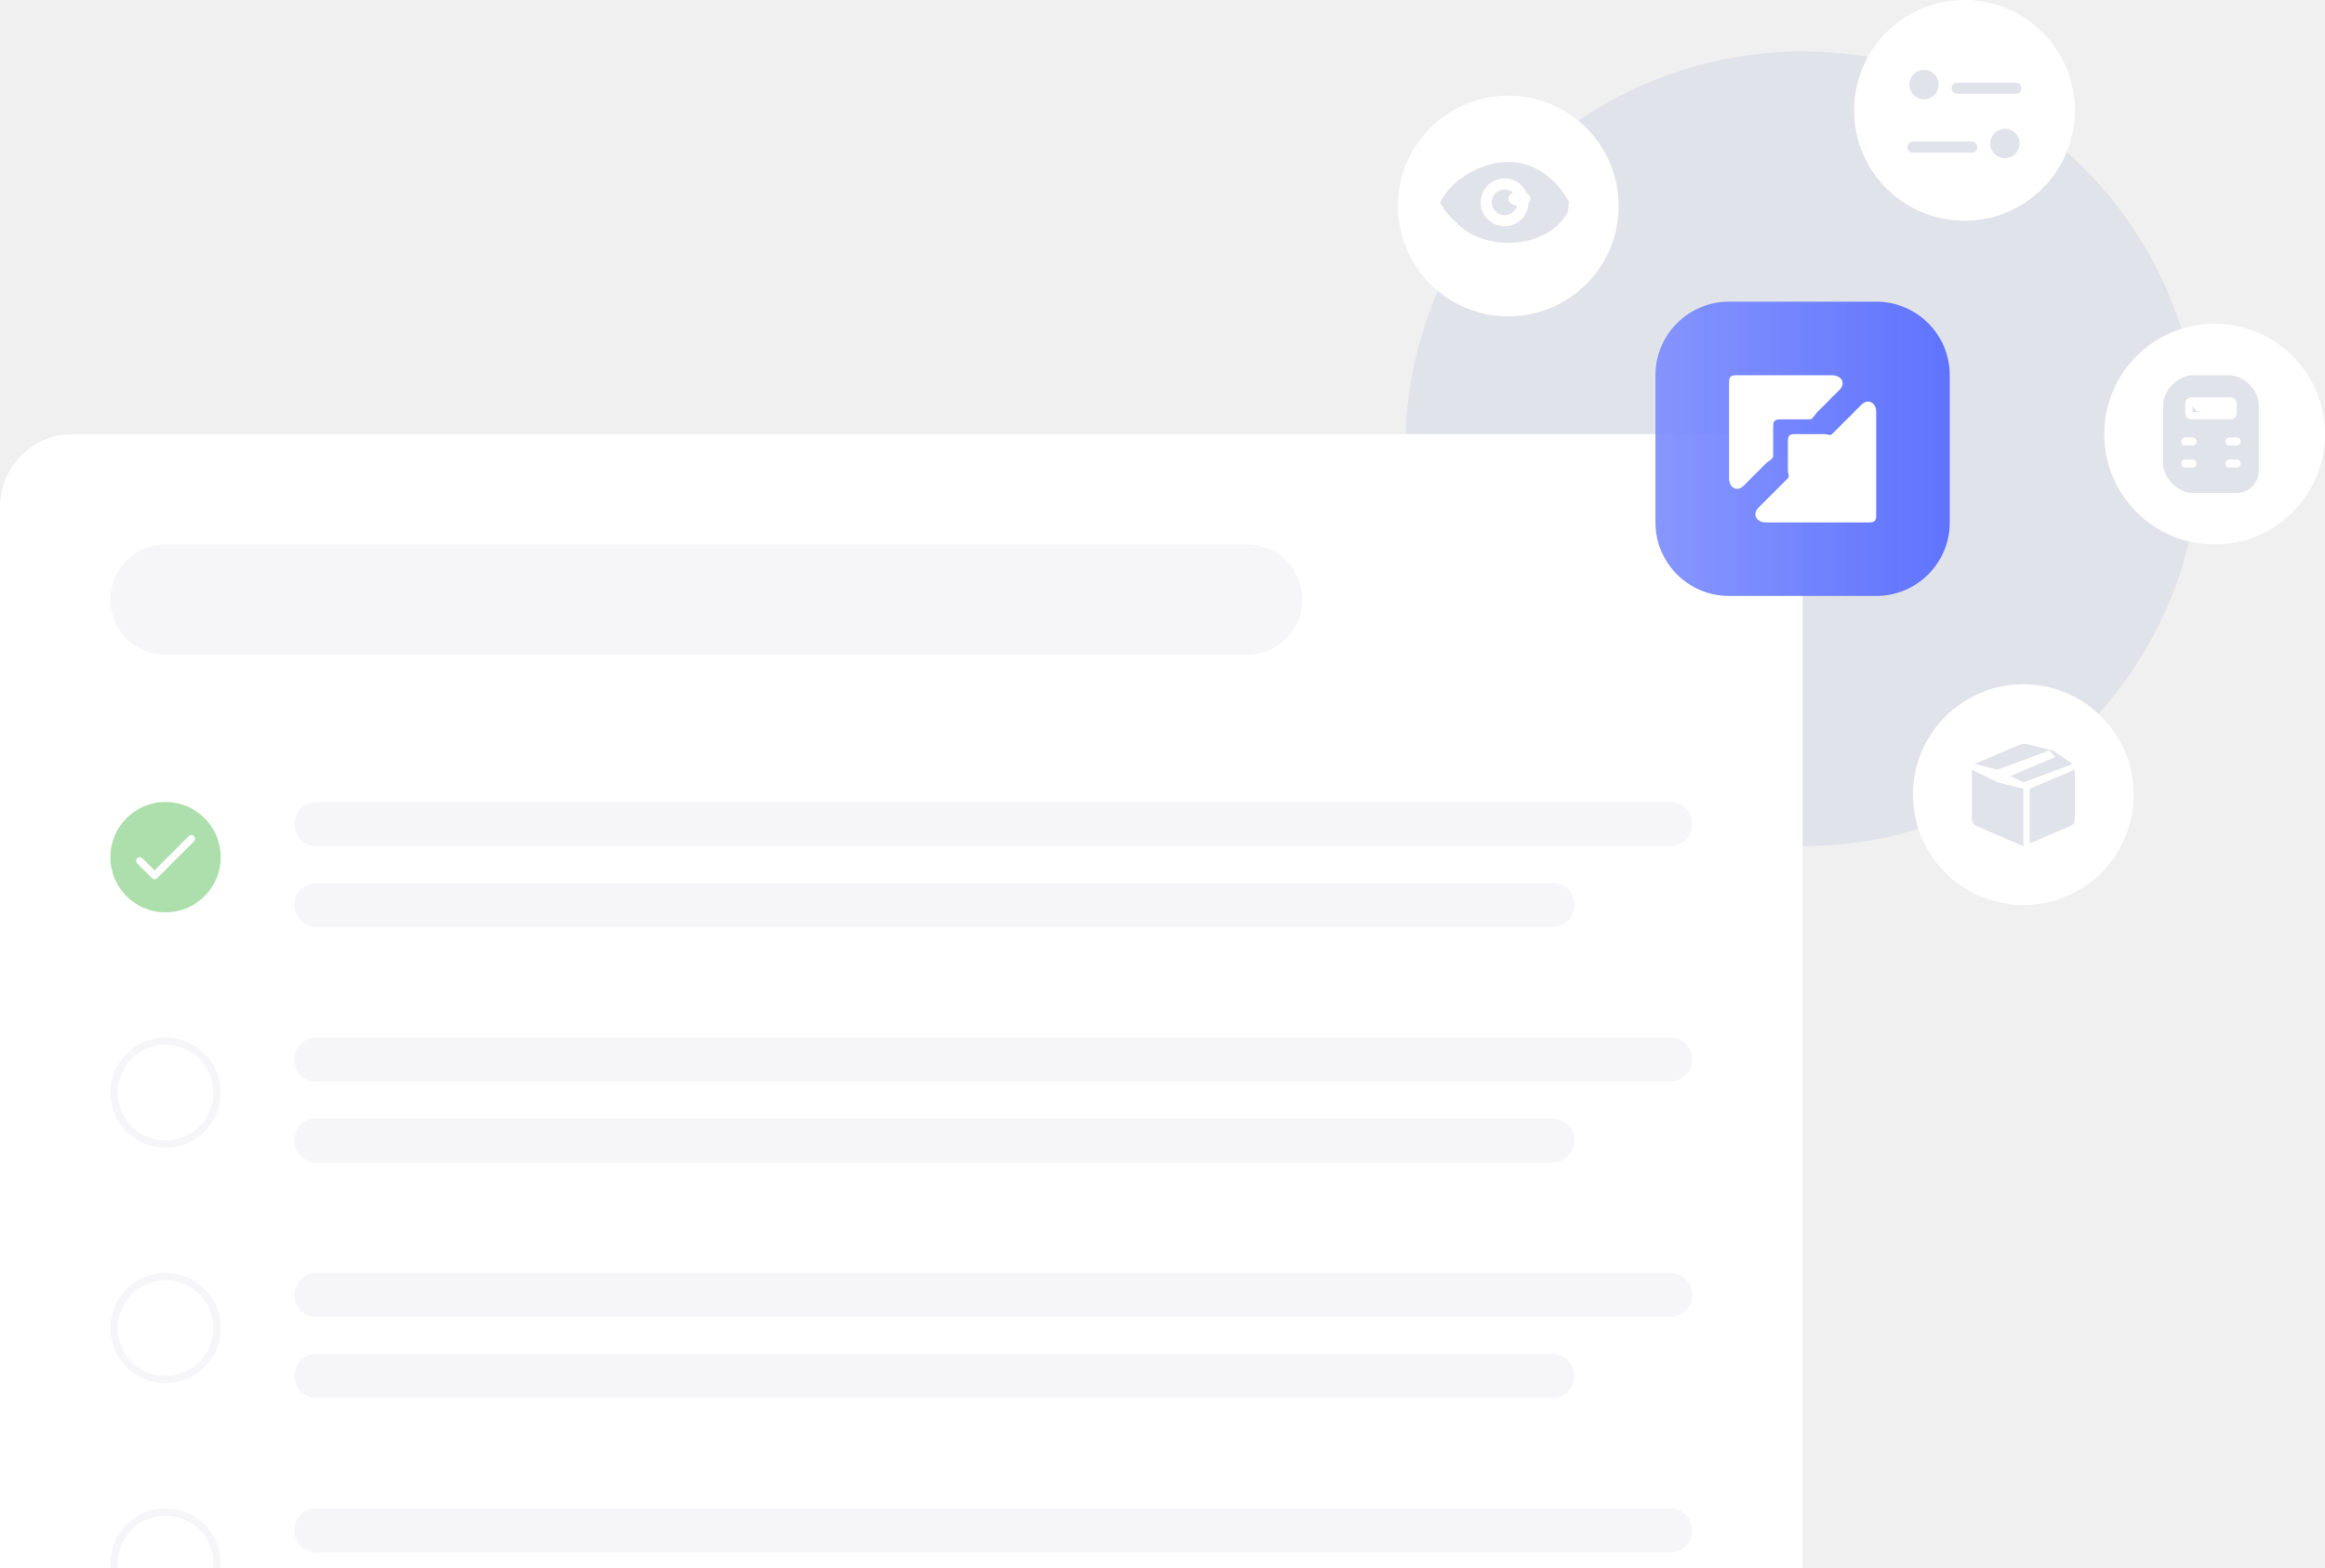
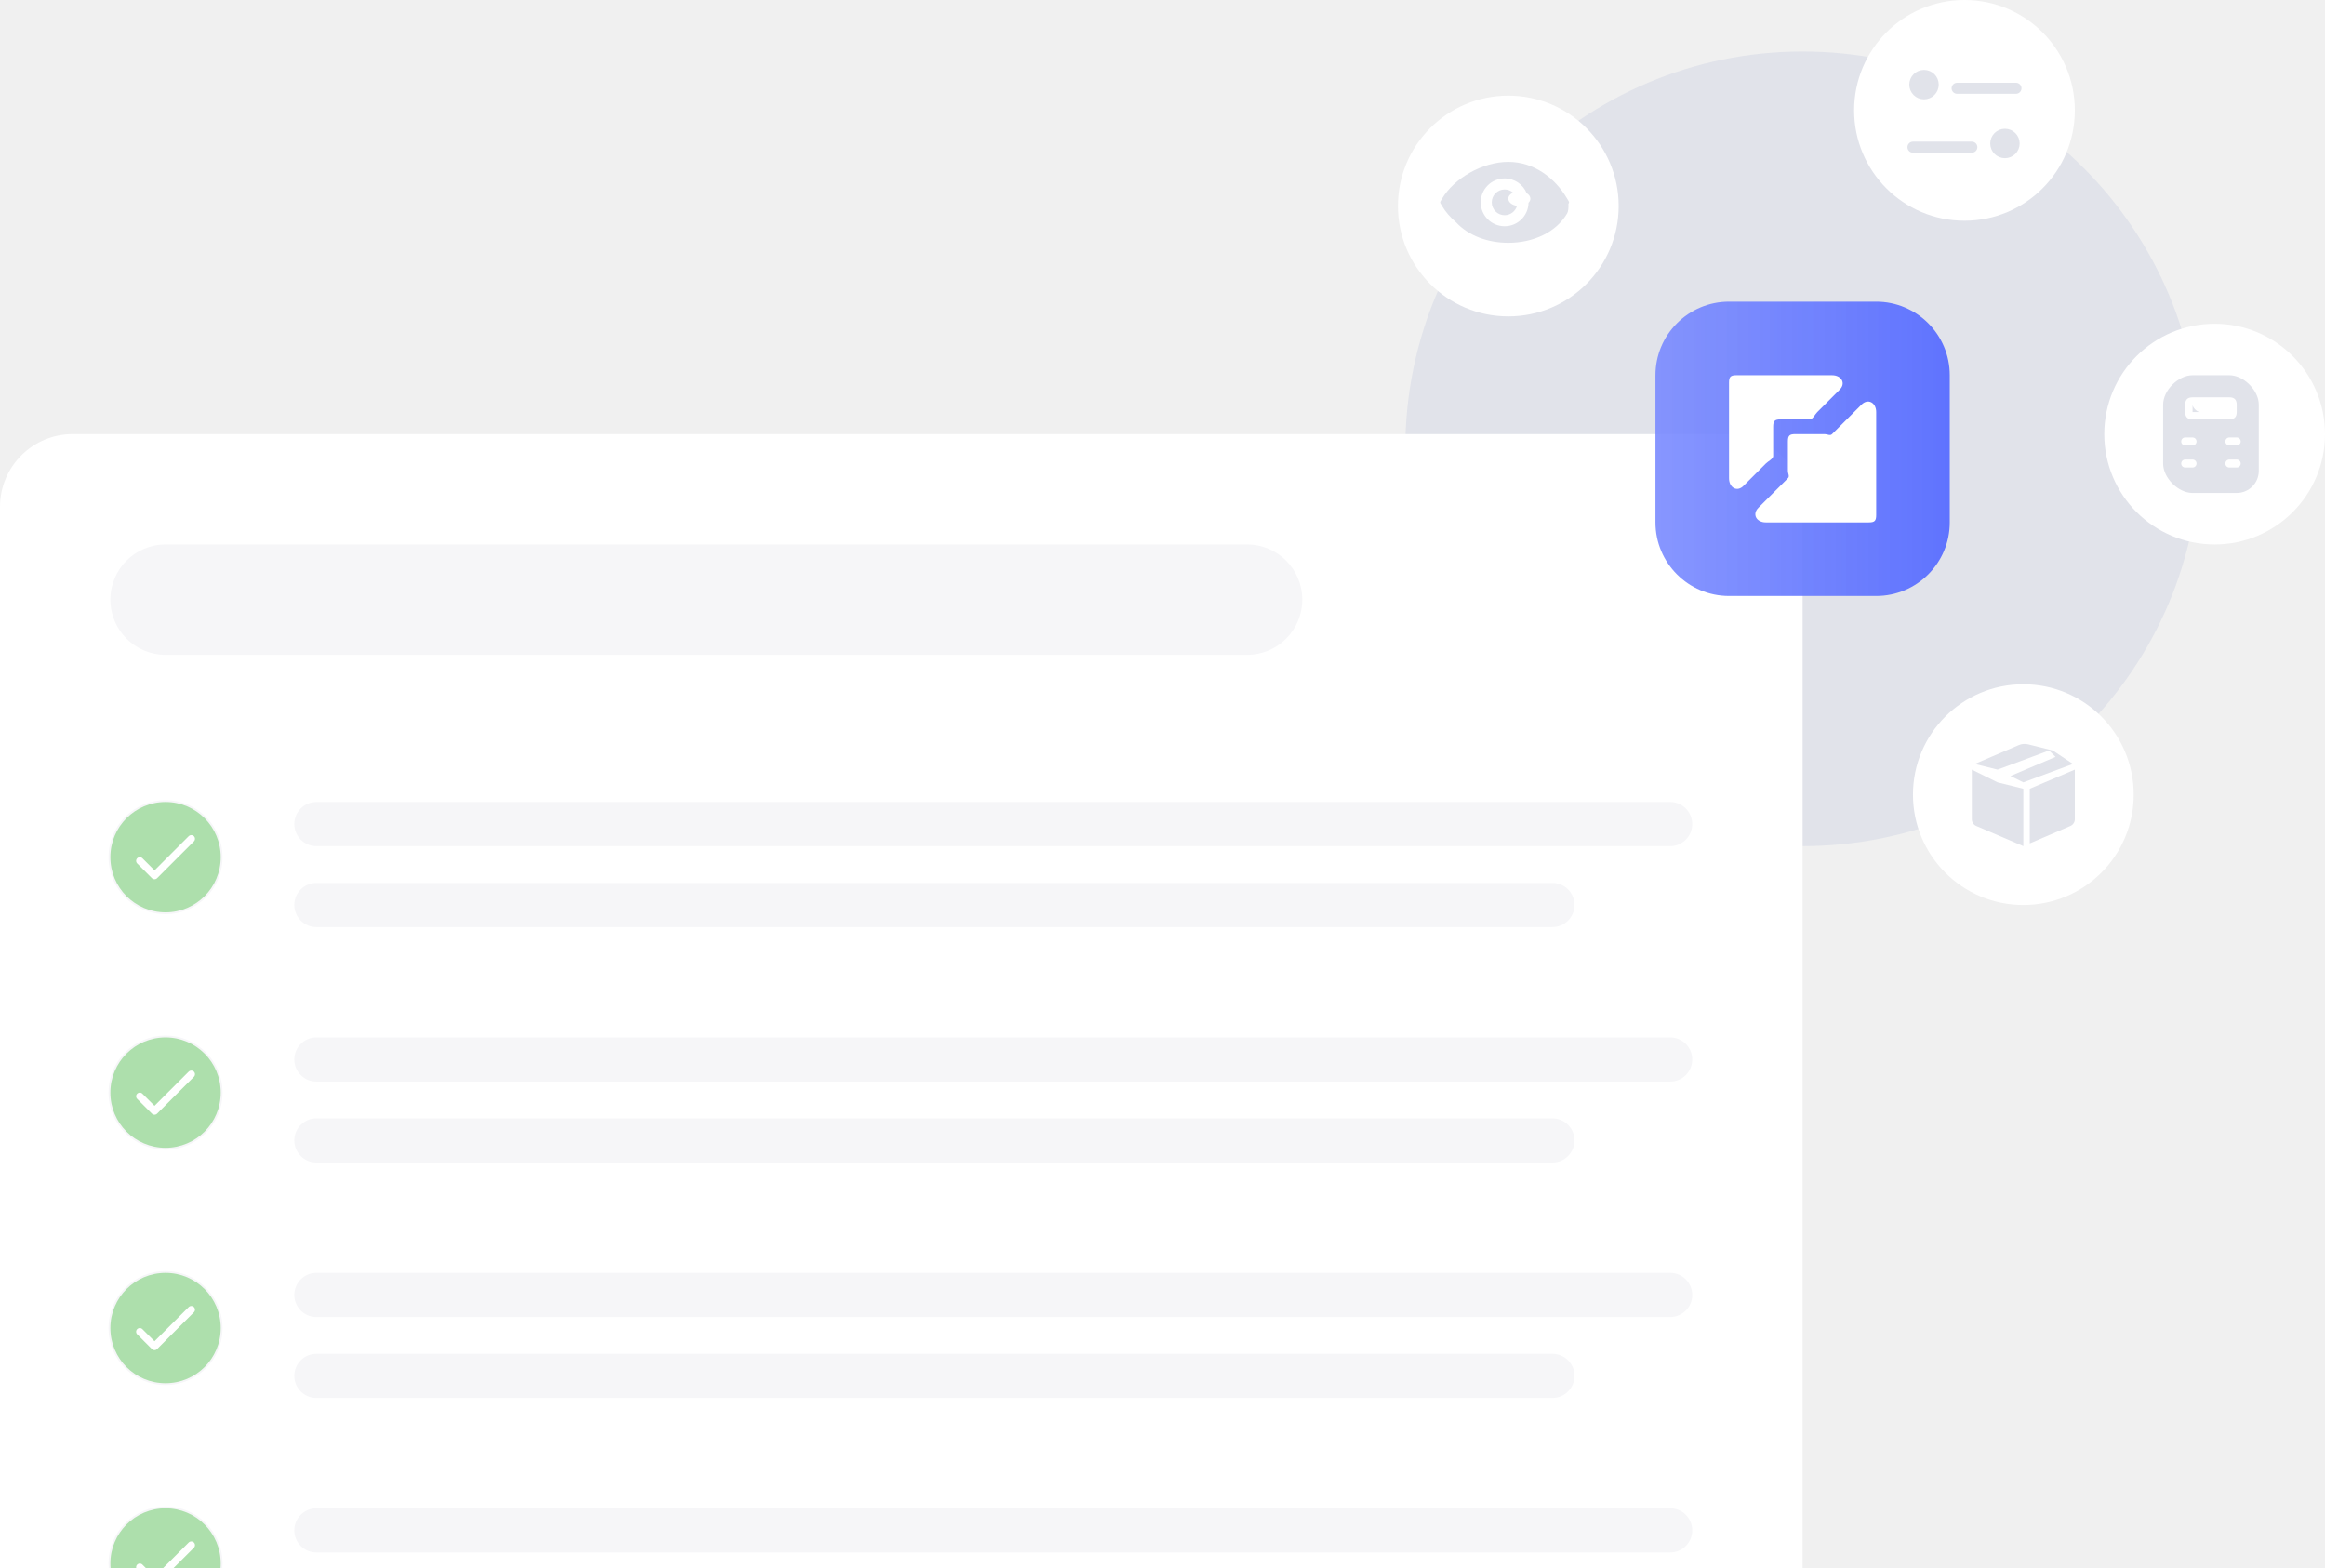
<svg xmlns="http://www.w3.org/2000/svg" width="316" height="213" viewBox="0 0 316 213" fill="none">
+   <style>
+     /* Анимации последовательного появления галочек */
+     .chk-1 { animation: show-chk-1 4s infinite; transform-origin: 22.5px 116.5px; }
+     .chk-2 { animation: show-chk-2 4s infinite; transform-origin: 22.5px 148.5px; }
+     .chk-3 { animation: show-chk-3 4s infinite; transform-origin: 22.5px 180.5px; }
+     .chk-4 { animation: show-chk-4 4s infinite; transform-origin: 22.5px 212.5px; }
+ 
+     /* Ключевые кадры: галочки */
+     @keyframes show-chk-1 {
+         0%, 5% { opacity: 0; transform: scale(0.5); }
+         10%, 90% { opacity: 1; transform: scale(1); }
+         95%, 100% { opacity: 0; transform: scale(0.5); }
+     }
+     @keyframes show-chk-2 {
+         0%, 25% { opacity: 0; transform: scale(0.5); }
+         30%, 90% { opacity: 1; transform: scale(1); }
+         95%, 100% { opacity: 0; transform: scale(0.5); }
+     }
+     @keyframes show-chk-3 {
+         0%, 45% { opacity: 0; transform: scale(0.5); }
+         50%, 90% { opacity: 1; transform: scale(1); }
+         95%, 100% { opacity: 0; transform: scale(0.5); }
+     }
+     @keyframes show-chk-4 {
+         0%, 65% { opacity: 0; transform: scale(0.5); }
+         70%, 90% { opacity: 1; transform: scale(1); }
+         95%, 100% { opacity: 0; transform: scale(0.5); }
+     }
+ 
+     /* Анимация иконок по правому кругу (по часовой стрелке) */
+     .ring-icon-1 { animation: show-ring-2 4s infinite; transform-origin: 267px 15px; } /* Верхняя */
+     .ring-icon-2 { animation: show-ring-3 4s infinite; transform-origin: 301px 59px; } /* Правая */
+     .ring-icon-3 { animation: show-ring-4 4s infinite; transform-origin: 275px 108px; } /* Нижняя-правая */
+     .ring-icon-4 { animation: show-ring-1 4s infinite; transform-origin: 205px 28px; } /* Левая */
+ 
+     /* Ключевые кадры для кольца */
+     @keyframes show-ring-1 {
+         0%, 5% { opacity: 0; transform: scale(0.5); }
+         10%, 85% { opacity: 1; transform: scale(1); }
+         95%, 100% { opacity: 0; transform: scale(0.5); }
+     }
+     @keyframes show-ring-2 {
+         0%, 20% { opacity: 0; transform: scale(0.5); }
+         25%, 85% { opacity: 1; transform: scale(1); }
+         95%, 100% { opacity: 0; transform: scale(0.5); }
+     }
+     @keyframes show-ring-3 {
+         0%, 35% { opacity: 0; transform: scale(0.5); }
+         40%, 85% { opacity: 1; transform: scale(1); }
+         95%, 100% { opacity: 0; transform: scale(0.5); }
+     }
+     @keyframes show-ring-4 {
+         0%, 50% { opacity: 0; transform: scale(0.5); }
+         55%, 85% { opacity: 1; transform: scale(1); }
+         95%, 100% { opacity: 0; transform: scale(0.5); }
+     }
+ </style>
  <circle cx="245" cy="61" r="54" fill="#E1E3EA" />
-   <circle cx="275" cy="108" r="15" fill="white" />
-   <path fill-rule="evenodd" clip-rule="evenodd" d="M268 111.341C268 111.741 268.238 112.102 268.606 112.26L275 115L275 115H275V107.2L271.5 106.333L268 104.6V111.341ZM268.394 103.831L271.5 104.6L278.5 102L279.375 102.867L273.25 105.467L275 106.333L281.743 103.829L279 102L275.654 101.163C275.23 101.057 274.782 101.093 274.381 101.265L268.394 103.831ZM282 104.6L275.875 107.2V114.625L281.394 112.26C281.762 112.102 282 111.741 282 111.341V104.6Z" fill="#E1E3EA" />
-   <circle cx="301" cy="59" r="15" fill="white" />
-   <path d="M303 51C304.648 51 306.369 52.464 306.861 54.097C306.868 54.119 306.873 54.142 306.88 54.164C306.893 54.211 306.905 54.259 306.916 54.307C306.969 54.529 307 54.761 307 55V64C307 65.657 305.657 67 304 67H298C297.94 67 297.881 66.998 297.822 66.994C297.816 66.994 297.811 66.993 297.805 66.992C297.634 66.981 297.468 66.954 297.306 66.916C297.264 66.906 297.222 66.895 297.18 66.884C297.151 66.876 297.122 66.869 297.094 66.86C295.464 66.367 294 64.649 294 63V55C294 53.048 296.051 51 298 51H303ZM297 62.459C296.701 62.459 296.459 62.701 296.459 63C296.459 63.299 296.701 63.541 297 63.541H298C298.299 63.541 298.541 63.299 298.541 63C298.541 62.701 298.299 62.459 298 62.459H297ZM303 62.459C302.701 62.459 302.459 62.701 302.459 63C302.459 63.299 302.701 63.541 303 63.541H304C304.299 63.541 304.541 63.299 304.541 63C304.541 62.701 304.299 62.459 304 62.459H303ZM297 59.459C296.701 59.459 296.459 59.701 296.459 60C296.459 60.299 296.701 60.541 297 60.541H298C298.299 60.541 298.541 60.299 298.541 60C298.541 59.701 298.299 59.459 298 59.459H297ZM303 59.459C302.701 59.459 302.459 59.701 302.459 60C302.459 60.299 302.701 60.541 303 60.541H304C304.299 60.541 304.541 60.299 304.541 60C304.541 59.701 304.299 59.459 304 59.459H303ZM298 54C297.288 54 297 54.356 297 55V56C297 56.644 297.288 57 298 57H303C303.712 57 304 56.644 304 56V55C304 54.356 303.712 54 303 54H298ZM298 55C298 55.368 298.586 56 299 56H298V55Z" fill="#E1E3EA" />
-   <circle cx="267" cy="15" r="15" fill="white" />
-   <path d="M274 12L266 12" stroke="#E1E3EA" stroke-width="1.5" stroke-linecap="round" stroke-linejoin="round" />
-   <circle cx="1.5" cy="1.5" r="1.5" transform="matrix(-1 0 0 1 263 10)" fill="#E1E3EA" stroke="#E1E3EA" />
-   <path d="M260 20L268 20" stroke="#E1E3EA" stroke-width="1.5" stroke-linecap="round" stroke-linejoin="round" />
-   <circle cx="272.5" cy="19.5" r="1.5" fill="#E1E3EA" stroke="#E1E3EA" />
-   <circle cx="205" cy="28" r="15" fill="white" />
-   <path fill-rule="evenodd" clip-rule="evenodd" d="M205 22C208.523 22 211.352 24.235 212.952 26.92C212.968 26.947 212.985 26.973 213.001 27C213.003 27.003 213.004 27.005 213.005 27.008C213.27 27.459 213.324 27.455 213.168 27.719C213.203 28.198 213.148 28.748 213.001 29C211.491 31.589 208.376 33 205.001 33C202.206 33 199.591 32.032 197.916 30.229C197.127 29.554 196.466 28.796 196 28C195.66 27.419 195.66 27.581 196 27C197.592 24.28 201.442 22 205 22ZM204.5 24.25C202.705 24.25 201.25 25.705 201.25 27.5C201.25 29.295 202.705 30.75 204.5 30.75C206.277 30.75 207.719 29.324 207.748 27.554C207.907 27.395 208 27.205 208 27C208 26.705 207.808 26.442 207.504 26.259C207.016 25.08 205.855 24.25 204.5 24.25ZM204.5 25.75C204.938 25.75 205.338 25.913 205.645 26.179C205.255 26.359 205 26.66 205 27C205 27.48 205.507 27.879 206.183 27.977C205.975 28.711 205.301 29.25 204.5 29.25C203.534 29.25 202.75 28.466 202.75 27.5C202.75 26.534 203.534 25.75 204.5 25.75Z" fill="#E1E3EA" />
+   <g class="ring-icon-3">
+     <circle cx="275" cy="108" r="15" fill="white" />
+     <path fill-rule="evenodd" clip-rule="evenodd" d="M268 111.341C268 111.741 268.238 112.102 268.606 112.26L275 115L275 115H275V107.2L271.5 106.333L268 104.6V111.341ZM268.394 103.831L271.5 104.6L278.5 102L279.375 102.867L273.25 105.467L275 106.333L281.743 103.829L279 102L275.654 101.163C275.23 101.057 274.782 101.093 274.381 101.265L268.394 103.831ZM282 104.6L275.875 107.2V114.625L281.394 112.26C281.762 112.102 282 111.741 282 111.341V104.6Z" fill="#E1E3EA" />
+   </g>
+   <g class="ring-icon-2">
+     <circle cx="301" cy="59" r="15" fill="white" />
+     <path d="M303 51C304.648 51 306.369 52.464 306.861 54.097C306.868 54.119 306.873 54.142 306.88 54.164C306.893 54.211 306.905 54.259 306.916 54.307C306.969 54.529 307 54.761 307 55V64C307 65.657 305.657 67 304 67H298C297.94 67 297.881 66.998 297.822 66.994C297.816 66.994 297.811 66.993 297.805 66.992C297.634 66.981 297.468 66.954 297.306 66.916C297.264 66.906 297.222 66.895 297.18 66.884C297.151 66.876 297.122 66.869 297.094 66.86C295.464 66.367 294 64.649 294 63V55C294 53.048 296.051 51 298 51H303ZM297 62.459C296.701 62.459 296.459 62.701 296.459 63C296.459 63.299 296.701 63.541 297 63.541H298C298.299 63.541 298.541 63.299 298.541 63C298.541 62.701 298.299 62.459 298 62.459H297ZM303 62.459C302.701 62.459 302.459 62.701 302.459 63C302.459 63.299 302.701 63.541 303 63.541H304C304.299 63.541 304.541 63.299 304.541 63C304.541 62.701 304.299 62.459 304 62.459H303ZM297 59.459C296.701 59.459 296.459 59.701 296.459 60C296.459 60.299 296.701 60.541 297 60.541H298C298.299 60.541 298.541 60.299 298.541 60C298.541 59.701 298.299 59.459 298 59.459H297ZM303 59.459C302.701 59.459 302.459 59.701 302.459 60C302.459 60.299 302.701 60.541 303 60.541H304C304.299 60.541 304.541 60.299 304.541 60C304.541 59.701 304.299 59.459 304 59.459H303ZM298 54C297.288 54 297 54.356 297 55V56C297 56.644 297.288 57 298 57H303C303.712 57 304 56.644 304 56V55C304 54.356 303.712 54 303 54H298ZM298 55C298 55.368 298.586 56 299 56H298V55Z" fill="#E1E3EA" />
+   </g>
+   <g class="ring-icon-1">
+     <circle cx="267" cy="15" r="15" fill="white" />
+     <path d="M274 12L266 12" stroke="#E1E3EA" stroke-width="1.5" stroke-linecap="round" stroke-linejoin="round" />
+     <circle cx="1.5" cy="1.5" r="1.5" transform="matrix(-1 0 0 1 263 10)" fill="#E1E3EA" stroke="#E1E3EA" />
+     <path d="M260 20L268 20" stroke="#E1E3EA" stroke-width="1.5" stroke-linecap="round" stroke-linejoin="round" />
+     <circle cx="272.5" cy="19.5" r="1.5" fill="#E1E3EA" stroke="#E1E3EA" />
+   </g>
+   <g class="ring-icon-4">
+     <circle cx="205" cy="28" r="15" fill="white" />
+     <path fill-rule="evenodd" clip-rule="evenodd" d="M205 22C208.523 22 211.352 24.235 212.952 26.92C212.968 26.947 212.985 26.973 213.001 27C213.003 27.003 213.004 27.005 213.005 27.008C213.27 27.459 213.324 27.455 213.168 27.719C213.203 28.198 213.148 28.748 213.001 29C211.491 31.589 208.376 33 205.001 33C202.206 33 199.591 32.032 197.916 30.229C197.127 29.554 196.466 28.796 196 28C195.66 27.419 195.66 27.581 196 27C197.592 24.28 201.442 22 205 22ZM204.5 24.25C202.705 24.25 201.25 25.705 201.25 27.5C201.25 29.295 202.705 30.75 204.5 30.75C206.277 30.75 207.719 29.324 207.748 27.554C207.907 27.395 208 27.205 208 27C208 26.705 207.808 26.442 207.504 26.259C207.016 25.08 205.855 24.25 204.5 24.25ZM204.5 25.75C204.938 25.75 205.338 25.913 205.645 26.179C205.255 26.359 205 26.66 205 27C205 27.48 205.507 27.879 206.183 27.977C205.975 28.711 205.301 29.25 204.5 29.25C203.534 29.25 202.75 28.466 202.75 27.5C202.75 26.534 203.534 25.75 204.5 25.75Z" fill="#E1E3EA" />
+   </g>
  <rect y="59" width="245" height="237" rx="9.89" fill="white" />
+   <rect x="15" y="74" width="162" height="15" rx="7.5" fill="#F6F6F8" />
  <rect x="40" y="120" width="174" height="6" rx="3" fill="#F6F6F8" />
  <rect x="40" y="109" width="190" height="6" rx="3" fill="#F6F6F8" />
-   <circle cx="22.5" cy="116.5" r="7.5" fill="#ADDFAC" />
-   <path d="M19 117L21 119L26 114" stroke="white" stroke-linecap="round" stroke-linejoin="round" />
+   <circle cx="22.5" cy="116.5" r="7" stroke="#F6F6F8" fill="white" stroke-width="1.5" />
+   <g class="chk-1">
+     <circle cx="22.5" cy="116.5" r="7.5" fill="#ADDFAC" />
+     <path d="M19 117L21 119L26 114" stroke="white" stroke-linecap="round" stroke-linejoin="round" />
+   </g>
  <rect x="40" y="152" width="174" height="6" rx="3" fill="#F6F6F8" />
  <rect x="40" y="141" width="190" height="6" rx="3" fill="#F6F6F8" />
-   <circle cx="22.5" cy="148.5" r="7" stroke="#F6F6F8" />
+   <circle cx="22.5" cy="148.5" r="7" stroke="#F6F6F8" fill="white" stroke-width="1.5" />
+   <g class="chk-2">
+     <circle cx="22.5" cy="148.5" r="7.5" fill="#ADDFAC" />
+     <path d="M19 149L21 151L26 146" stroke="white" stroke-linecap="round" stroke-linejoin="round" />
+   </g>
  <rect x="40" y="184" width="174" height="6" rx="3" fill="#F6F6F8" />
  <rect x="40" y="173" width="190" height="6" rx="3" fill="#F6F6F8" />
-   <circle cx="22.5" cy="180.5" r="7" stroke="#F6F6F8" />
+   <circle cx="22.5" cy="180.5" r="7" stroke="#F6F6F8" fill="white" stroke-width="1.5" />
+   <g class="chk-3">
+     <circle cx="22.5" cy="180.5" r="7.5" fill="#ADDFAC" />
+     <path d="M19 181L21 183L26 178" stroke="white" stroke-linecap="round" stroke-linejoin="round" />
+   </g>
  <rect x="40" y="205" width="190" height="6" rx="3" fill="#F6F6F8" />
-   <circle cx="22.5" cy="212.5" r="7" stroke="#F6F6F8" />
-   <rect x="15" y="74" width="162" height="15" rx="7.5" fill="#F6F6F8" />
+   <circle cx="22.5" cy="212.5" r="7" stroke="#F6F6F8" fill="white" stroke-width="1.5" />
+   <g class="chk-4">
+     <circle cx="22.5" cy="212.5" r="7.5" fill="#ADDFAC" />
+     <path d="M19 213L21 215L26 210" stroke="white" stroke-linecap="round" stroke-linejoin="round" />
+   </g>
  <rect x="225" y="41" width="40" height="40" rx="10" fill="url(#paint0_linear_8010_222)" />
  <path fill-rule="evenodd" clip-rule="evenodd" d="M241 58C241 57.211 241.211 57 242 57H246C246.366 57 246.735 56.251 247 56L250 53C250.938 52.112 250.291 51 249 51H236C235.211 51 235 51.211 235 52V65C235 66.291 236.112 66.938 237 66L240 63C240.251 62.735 241 62.365 241 62V58Z" fill="white" />
  <path d="M255 70C255 70.789 254.789 71 254 71H240C238.727 71 238.1 69.9 239 69L243 65C243.268 64.732 243 64.379 243 64V60C243 59.211 243.211 59 244 59H248C248.379 59 248.732 59.268 249 59L253 55C253.9 54.1 255 54.727 255 56V70Z" fill="white" />
  <defs>
    <linearGradient id="paint0_linear_8010_222" x1="265" y1="61" x2="225" y2="61" gradientUnits="userSpaceOnUse">
      <stop stop-color="#5F73FE" />
      <stop offset="1" stop-color="#798AFF" stop-opacity="0.894" />
    </linearGradient>
  </defs>
</svg>
